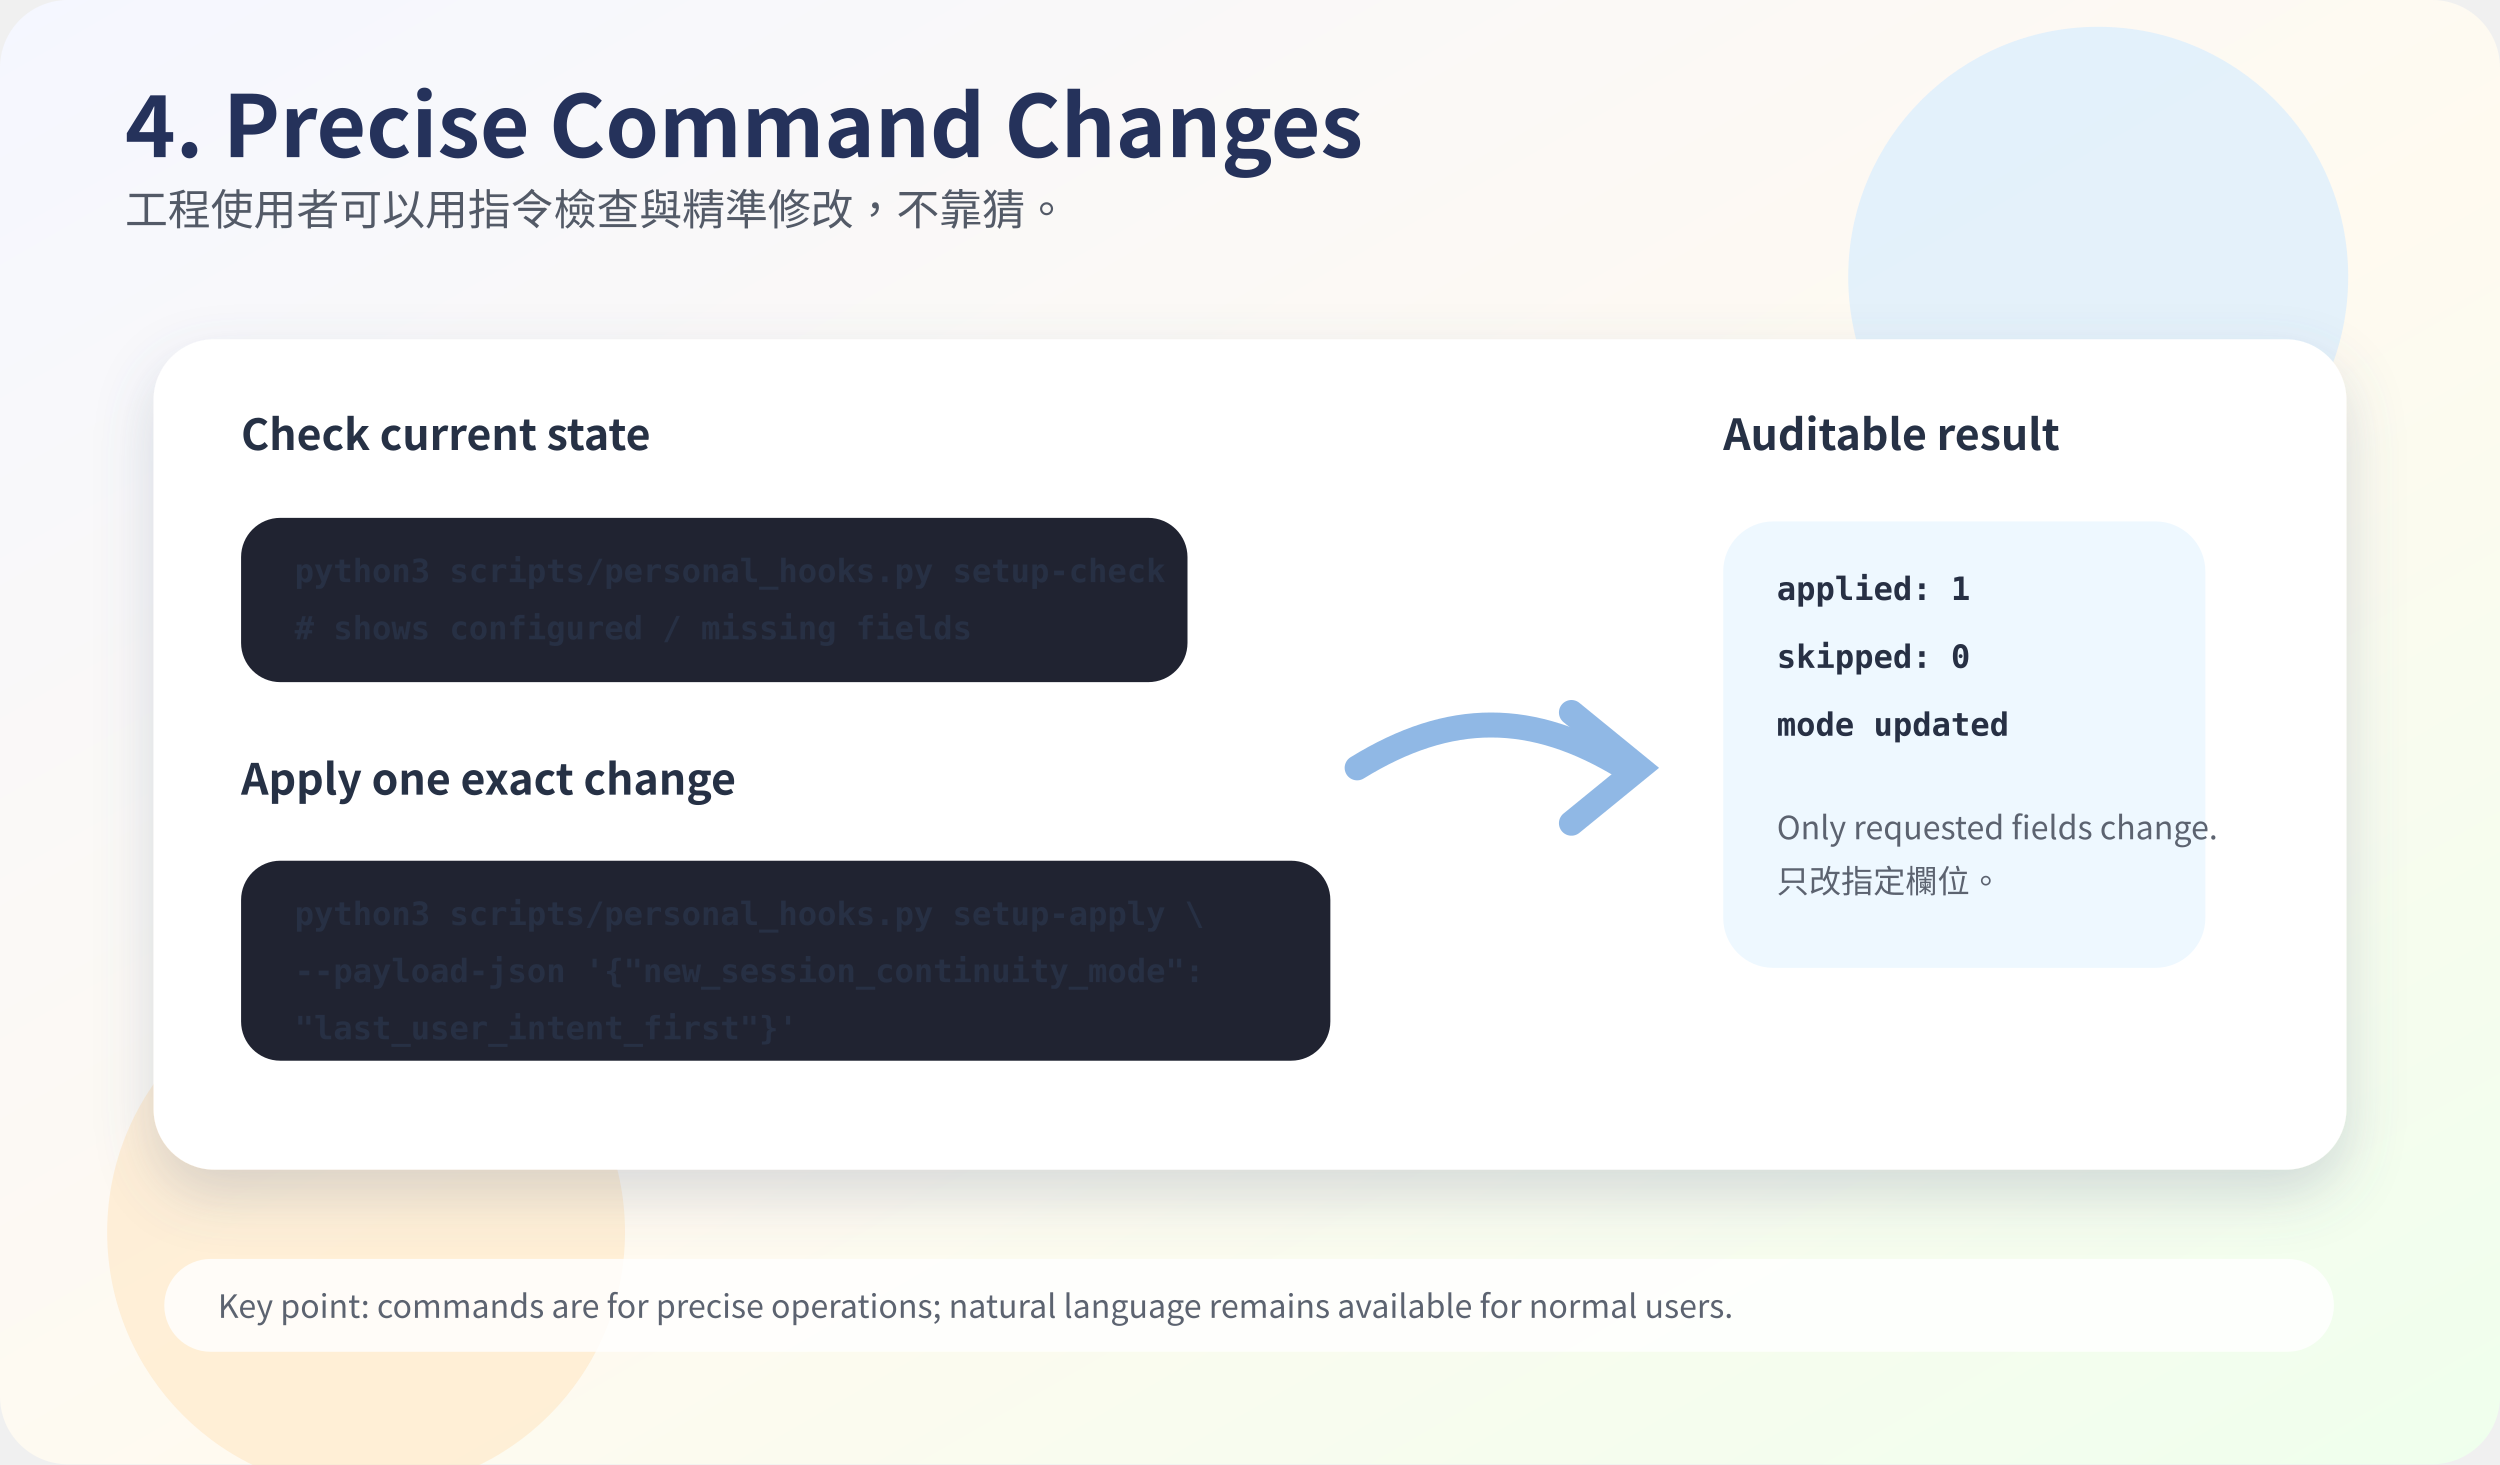
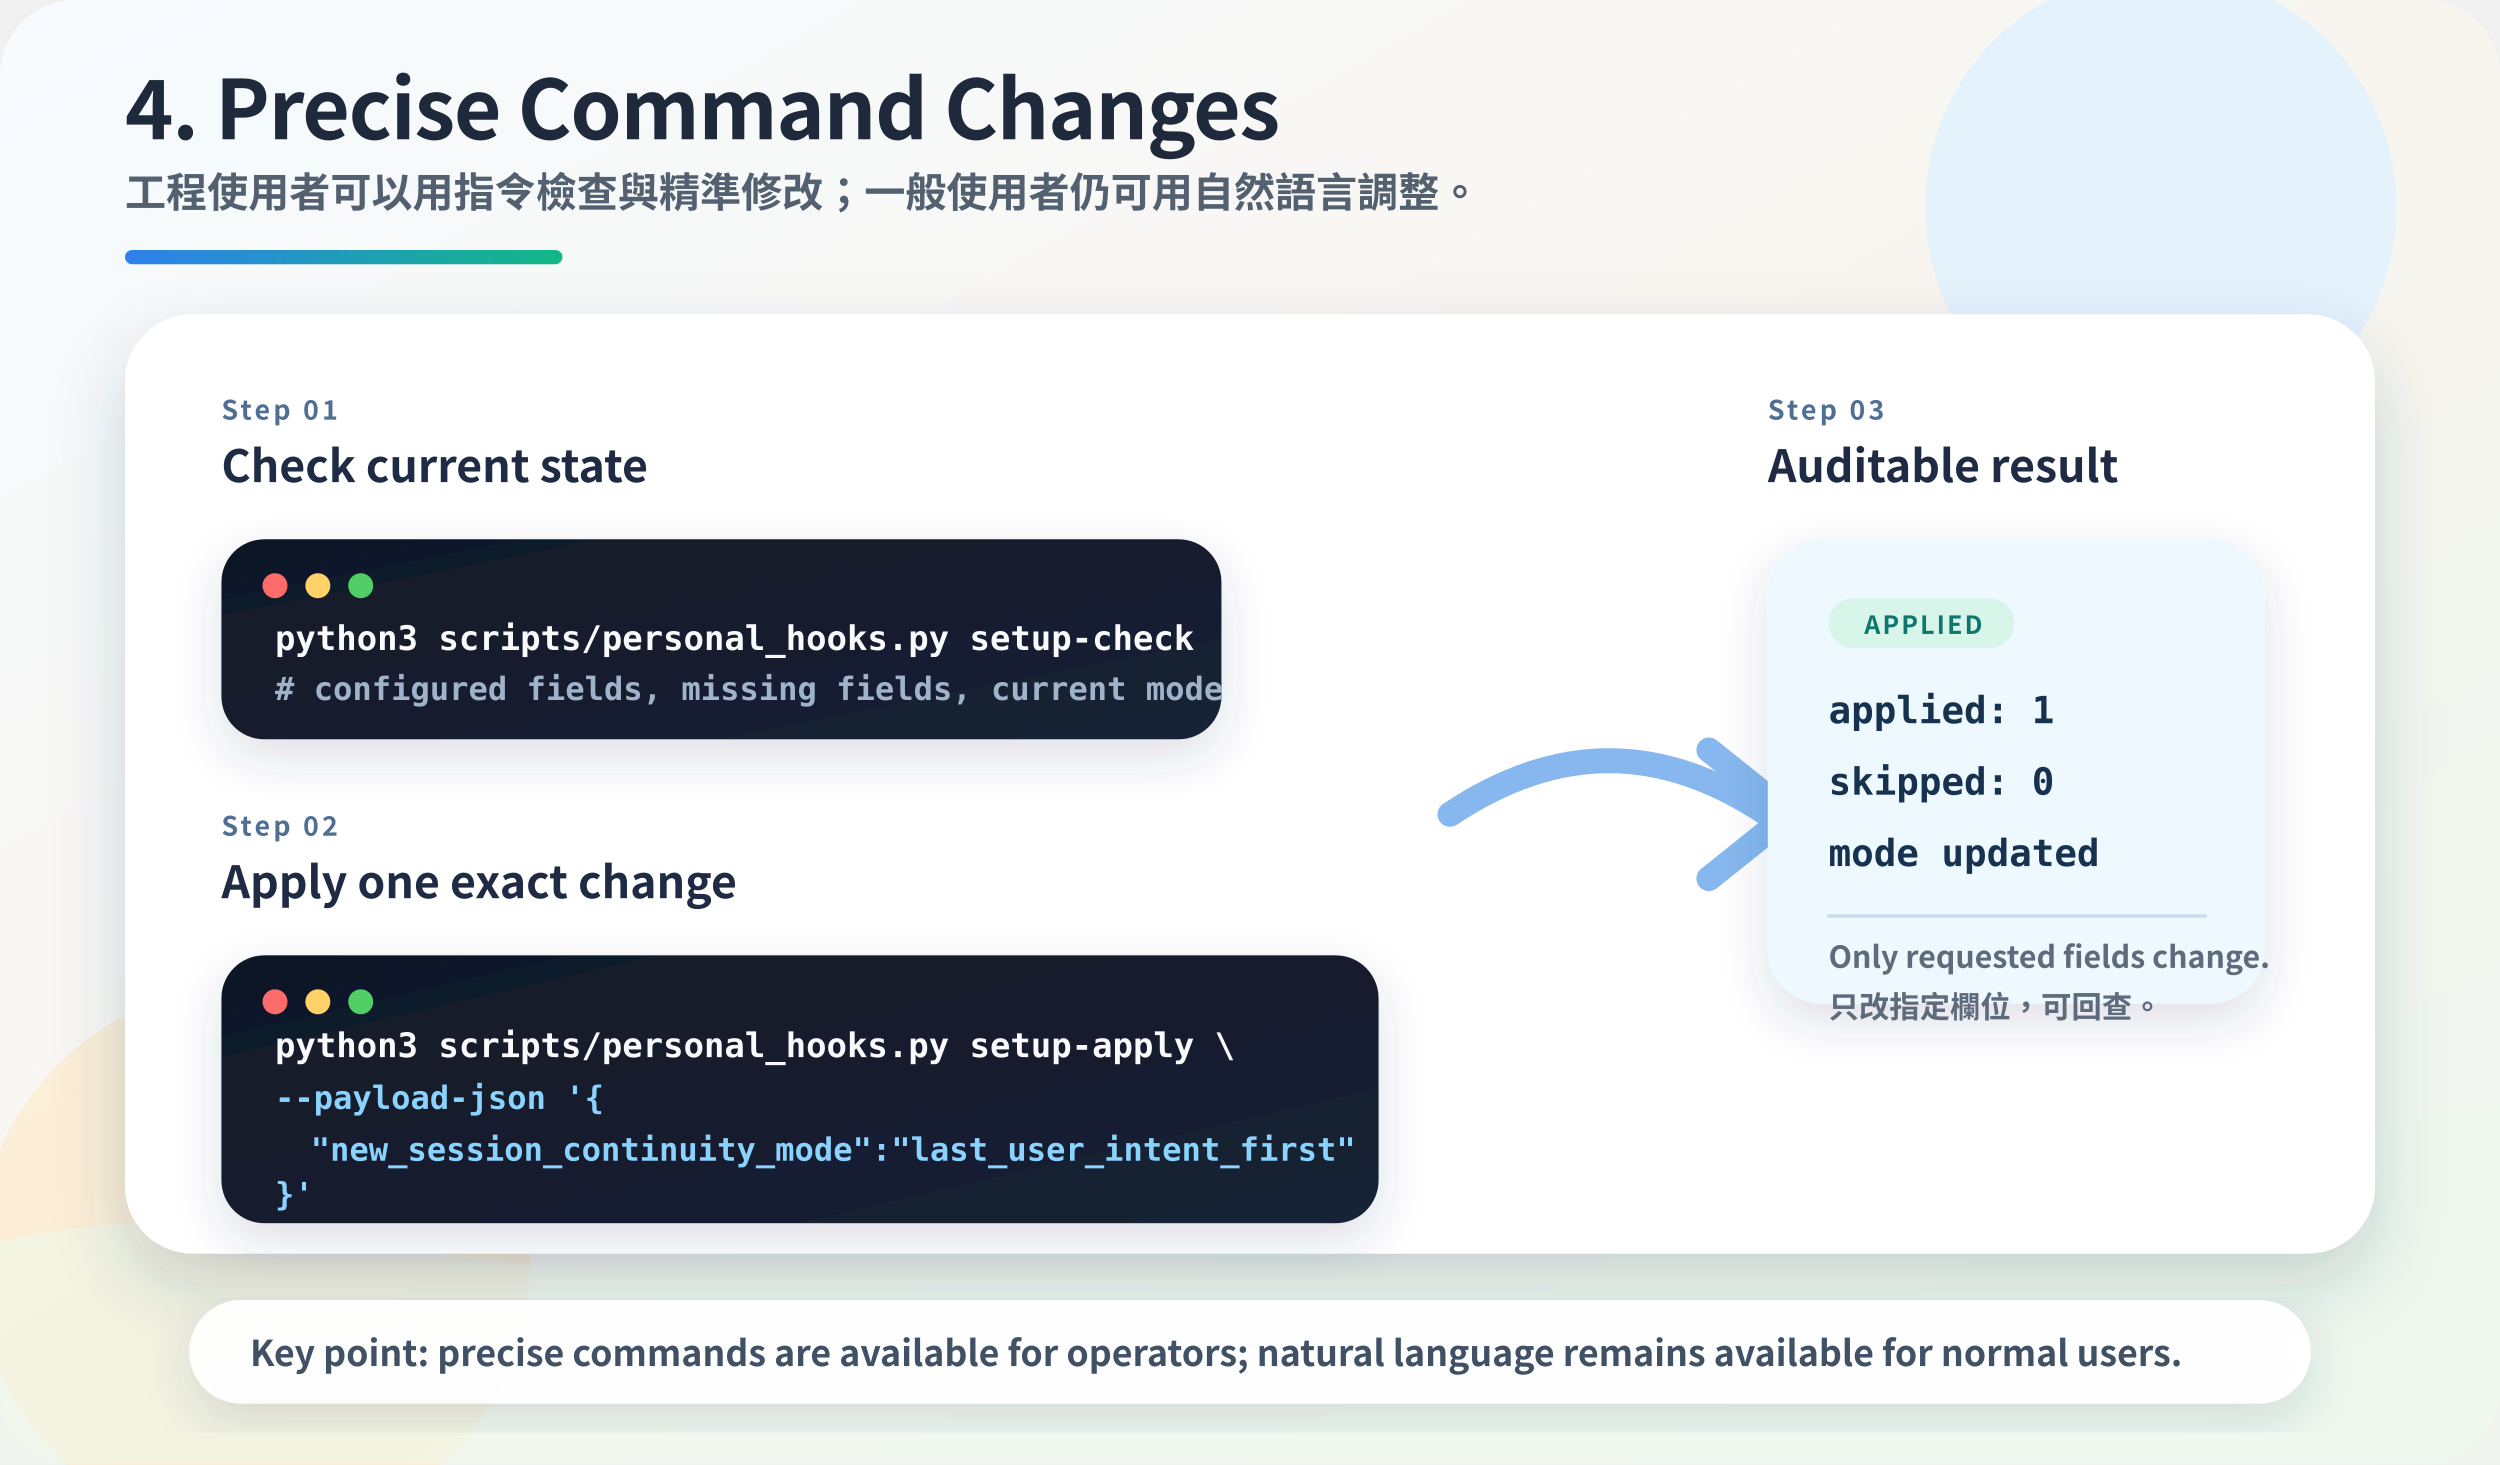
<svg xmlns="http://www.w3.org/2000/svg" width="1400" height="820" viewBox="0 0 1400 820" role="img" aria-labelledby="title desc">
  <defs>
-     <linearGradient id="bg" x1="0" y1="0" x2="1" y2="1">
-       <stop offset="0%" stop-color="#f5f7ff" />
-       <stop offset="55%" stop-color="#fffaf0" />
-       <stop offset="100%" stop-color="#efffed" />
+     <linearGradient id="pageBg" x1="0" y1="0" x2="1" y2="1">
+       <stop offset="0%" stop-color="#f7fbff" />
+       <stop offset="50%" stop-color="#f8f5ef" />
+       <stop offset="100%" stop-color="#eef8f1" />
    </linearGradient>
-     <filter id="shadow" x="-20%" y="-20%" width="140%" height="150%">
-       <feDropShadow dx="0" dy="14" stdDeviation="16" flood-color="#617191" flood-opacity="0.24" />
+     <linearGradient id="heroLine" x1="0" y1="0" x2="1" y2="0">
+       <stop offset="0%" stop-color="#2f80ed" />
+       <stop offset="100%" stop-color="#12b886" />
+     </linearGradient>
+     <linearGradient id="terminal" x1="0" y1="0" x2="1" y2="1">
+       <stop offset="0%" stop-color="#101827" />
+       <stop offset="100%" stop-color="#182235" />
+     </linearGradient>
+     <filter id="cardShadow" x="-12%" y="-18%" width="124%" height="142%">
+       <feDropShadow dx="0" dy="18" stdDeviation="20" flood-color="#31415f" flood-opacity="0.20" />
+     </filter>
+     <filter id="softShadow" x="-16%" y="-20%" width="132%" height="148%">
+       <feDropShadow dx="0" dy="10" stdDeviation="13" flood-color="#31415f" flood-opacity="0.16" />
    </filter>
    <style>
-       .title { font: 800 48px -apple-system, BlinkMacSystemFont, "Noto Sans CJK TC", "PingFang TC", Arial, sans-serif; fill: #25325b; }
-       .subtitle { font: 500 24px -apple-system, BlinkMacSystemFont, "Noto Sans CJK TC", "PingFang TC", Arial, sans-serif; fill: #535a67; }
-       .label { font: 800 24px -apple-system, BlinkMacSystemFont, "Noto Sans CJK TC", "PingFang TC", Arial, sans-serif; fill: #263145; }
-       .body { font: 500 21px -apple-system, BlinkMacSystemFont, "Noto Sans CJK TC", "PingFang TC", Arial, sans-serif; fill: #3f4654; }
-       .small { font: 500 18px -apple-system, BlinkMacSystemFont, "Noto Sans CJK TC", "PingFang TC", Arial, sans-serif; fill: #5c6370; }
-       .mono { font: 700 18px ui-monospace, SFMono-Regular, Menlo, Consolas, monospace; fill: #273044; }
+       .titleText { font: 850 46px -apple-system, BlinkMacSystemFont, "Noto Sans CJK TC", "PingFang TC", Arial, sans-serif; fill: #1e293b; letter-spacing: -0.7px; }
+       .subtitleText { font: 560 23px -apple-system, BlinkMacSystemFont, "Noto Sans CJK TC", "PingFang TC", Arial, sans-serif; fill: #526070; }
+       .sectionLabel { font: 820 25px -apple-system, BlinkMacSystemFont, "Noto Sans CJK TC", "PingFang TC", Arial, sans-serif; fill: #1f2a44; }
+       .sectionMeta { font: 650 15px -apple-system, BlinkMacSystemFont, "Noto Sans CJK TC", "PingFang TC", Arial, sans-serif; fill: #4f6f93; letter-spacing: 1.8px; text-transform: uppercase; }
+       .terminalText { font: 740 19px ui-monospace, SFMono-Regular, Menlo, Consolas, monospace; fill: #f8fafc; }
+       .terminalComment { font: 700 18px ui-monospace, SFMono-Regular, Menlo, Consolas, monospace; fill: #9fb3ca; }
+       .terminalAccent { font: 760 18px ui-monospace, SFMono-Regular, Menlo, Consolas, monospace; fill: #8bd3ff; }
+       .resultMono { font: 820 21px ui-monospace, SFMono-Regular, Menlo, Consolas, monospace; fill: #16324f; }
+       .bodyText { font: 610 20px -apple-system, BlinkMacSystemFont, "Noto Sans CJK TC", "PingFang TC", Arial, sans-serif; fill: #405166; }
+       .smallText { font: 580 17px -apple-system, BlinkMacSystemFont, "Noto Sans CJK TC", "PingFang TC", Arial, sans-serif; fill: #5e6b7c; }
+       .badgeText { font: 760 14px -apple-system, BlinkMacSystemFont, "Noto Sans CJK TC", "PingFang TC", Arial, sans-serif; fill: #0f766e; letter-spacing: 1.2px; }
    </style>
  </defs>
-   <rect width="1400" height="820" rx="38" fill="url(#bg)" />
-   <circle cx="1175" cy="155" r="140" fill="#d6ecff" opacity="0.65" />
-   <circle cx="205" cy="690" r="145" fill="#ffe3bc" opacity="0.5" />
-   <text x="70" y="88" class="title">4. Precise Command Changes</text>
-   <text x="70" y="126" class="subtitle">工程使用者可以用指令檢查與精準修改，不靠猜。</text>
-   <g filter="url(#shadow)">
-     <rect x="86" y="190" width="1228" height="465" rx="34" fill="#ffffff" />
+   <rect width="1400" height="820" rx="42" fill="url(#pageBg)" />
+   <circle cx="1210" cy="116" r="132" fill="#dff1ff" opacity="0.82" />
+   <circle cx="142" cy="706" r="155" fill="#ffe7bf" opacity="0.55" />
+   <path d="M0 695 C170 658 270 735 416 700 C610 655 750 724 910 682 C1075 638 1208 660 1400 618 L1400 820 L0 820 Z" fill="#edf8ec" opacity="0.58" />
+   <text x="70" y="78" class="titleText">4. Precise Command Changes</text>
+   <text x="70" y="116" class="subtitleText">工程使用者可以用指令檢查與精準修改；一般使用者仍可用自然語言調整。</text>
+   <rect x="70" y="140" width="245" height="8" rx="4" fill="url(#heroLine)" />
+   <g filter="url(#cardShadow)">
+     <rect x="70" y="176" width="1260" height="526" rx="38" fill="#ffffff" />
  </g>
  <g>
-     <text x="135" y="252" class="label">Check current state</text>
-     <rect x="135" y="290" width="530" height="92" rx="22" fill="#202331" />
-     <text x="165" y="326" class="mono" fill="#eef2ff">python3 scripts/personal_hooks.py setup-check</text>
-     <text x="165" y="358" class="mono" fill="#eef2ff"># shows configured / missing fields</text>
-     <text x="135" y="445" class="label">Apply one exact change</text>
-     <rect x="135" y="482" width="610" height="112" rx="22" fill="#202331" />
-     <text x="165" y="518" class="mono" fill="#eef2ff">python3 scripts/personal_hooks.py setup-apply \</text>
-     <text x="165" y="550" class="mono" fill="#eef2ff">  --payload-json '{"new_session_continuity_mode":</text>
-     <text x="165" y="582" class="mono" fill="#eef2ff">  "last_user_intent_first"}'</text>
+     <text x="124" y="235" class="sectionMeta">Step 01</text>
+     <text x="124" y="270" class="sectionLabel">Check current state</text>
+     <g filter="url(#softShadow)">
+       <rect x="124" y="302" width="560" height="112" rx="24" fill="url(#terminal)" />
+     </g>
+     <circle cx="154" cy="328" r="7" fill="#ff6b6b" />
+     <circle cx="178" cy="328" r="7" fill="#ffd166" />
+     <circle cx="202" cy="328" r="7" fill="#51cf66" />
+     <text x="154" y="364" class="terminalText">python3 scripts/personal_hooks.py setup-check</text>
+     <text x="154" y="392" class="terminalComment"># configured fields, missing fields, current mode</text>
+     <text x="124" y="468" class="sectionMeta">Step 02</text>
+     <text x="124" y="503" class="sectionLabel">Apply one exact change</text>
+     <g filter="url(#softShadow)">
+       <rect x="124" y="535" width="648" height="150" rx="24" fill="url(#terminal)" />
+     </g>
+     <circle cx="154" cy="561" r="7" fill="#ff6b6b" />
+     <circle cx="178" cy="561" r="7" fill="#ffd166" />
+     <circle cx="202" cy="561" r="7" fill="#51cf66" />
+     <text x="154" y="592" class="terminalText">python3 scripts/personal_hooks.py setup-apply \</text>
+     <text x="154" y="621" class="terminalAccent">  --payload-json '{</text>
+     <text x="174" y="650" class="terminalAccent">"new_session_continuity_mode":"last_user_intent_first"</text>
+     <text x="154" y="675" class="terminalAccent">}'</text>
  </g>
-   <path d="M760 430 C812 398 858 398 910 430" fill="none" stroke="#90b8e5" stroke-width="14" stroke-linecap="round" />
-   <path d="M880 399 L918 430 L880 461" fill="none" stroke="#90b8e5" stroke-width="14" stroke-linecap="round" />
+   <path d="M812 456 C872 416 930 416 990 456" fill="none" stroke="#86b7ee" stroke-width="14" stroke-linecap="round" />
+   <path d="M957 420 L1002 456 L957 492" fill="none" stroke="#86b7ee" stroke-width="14" stroke-linecap="round" stroke-linejoin="round" />
  <g>
-     <text x="965" y="252" class="label">Auditable result</text>
-     <rect x="965" y="292" width="270" height="250" rx="28" fill="#eef8ff" />
-     <text x="995" y="336" class="mono">applied: 1</text>
-     <text x="995" y="374" class="mono">skipped: 0</text>
-     <text x="995" y="412" class="mono">mode updated</text>
-     <text x="995" y="470" class="small">Only requested fields change.</text>
-     <text x="995" y="500" class="small">只改指定欄位。</text>
+     <text x="990" y="235" class="sectionMeta">Step 03</text>
+     <text x="990" y="270" class="sectionLabel">Auditable result</text>
+     <g filter="url(#softShadow)">
+       <rect x="990" y="302" width="278" height="260" rx="30" fill="#eef8ff" />
+     </g>
+     <rect x="1024" y="335" width="104" height="28" rx="14" fill="#d7f5e8" />
+     <text x="1044" y="355" class="badgeText">APPLIED</text>
+     <text x="1024" y="405" class="resultMono">applied: 1</text>
+     <text x="1024" y="445" class="resultMono">skipped: 0</text>
+     <text x="1024" y="485" class="resultMono">mode updated</text>
+     <path d="M1024 513 L1235 513" stroke="#c8deef" stroke-width="2" stroke-linecap="round" />
+     <text x="1024" y="542" class="smallText">Only requested fields change.</text>
+     <text x="1024" y="570" class="smallText">只改指定欄位，可回查。</text>
  </g>
-   <rect x="92" y="705" width="1215" height="52" rx="26" fill="#ffffff" opacity="0.82" />
-   <text x="122" y="738" class="small">Key point: commands are for precise operations; natural language remains available for normal users.</text>
+   <g filter="url(#softShadow)">
+     <rect x="106" y="728" width="1188" height="58" rx="29" fill="#ffffff" opacity="0.94" />
+   </g>
+   <text x="140" y="765" class="bodyText">Key point: precise commands are available for operators; natural language remains available for normal users.</text>
</svg>
